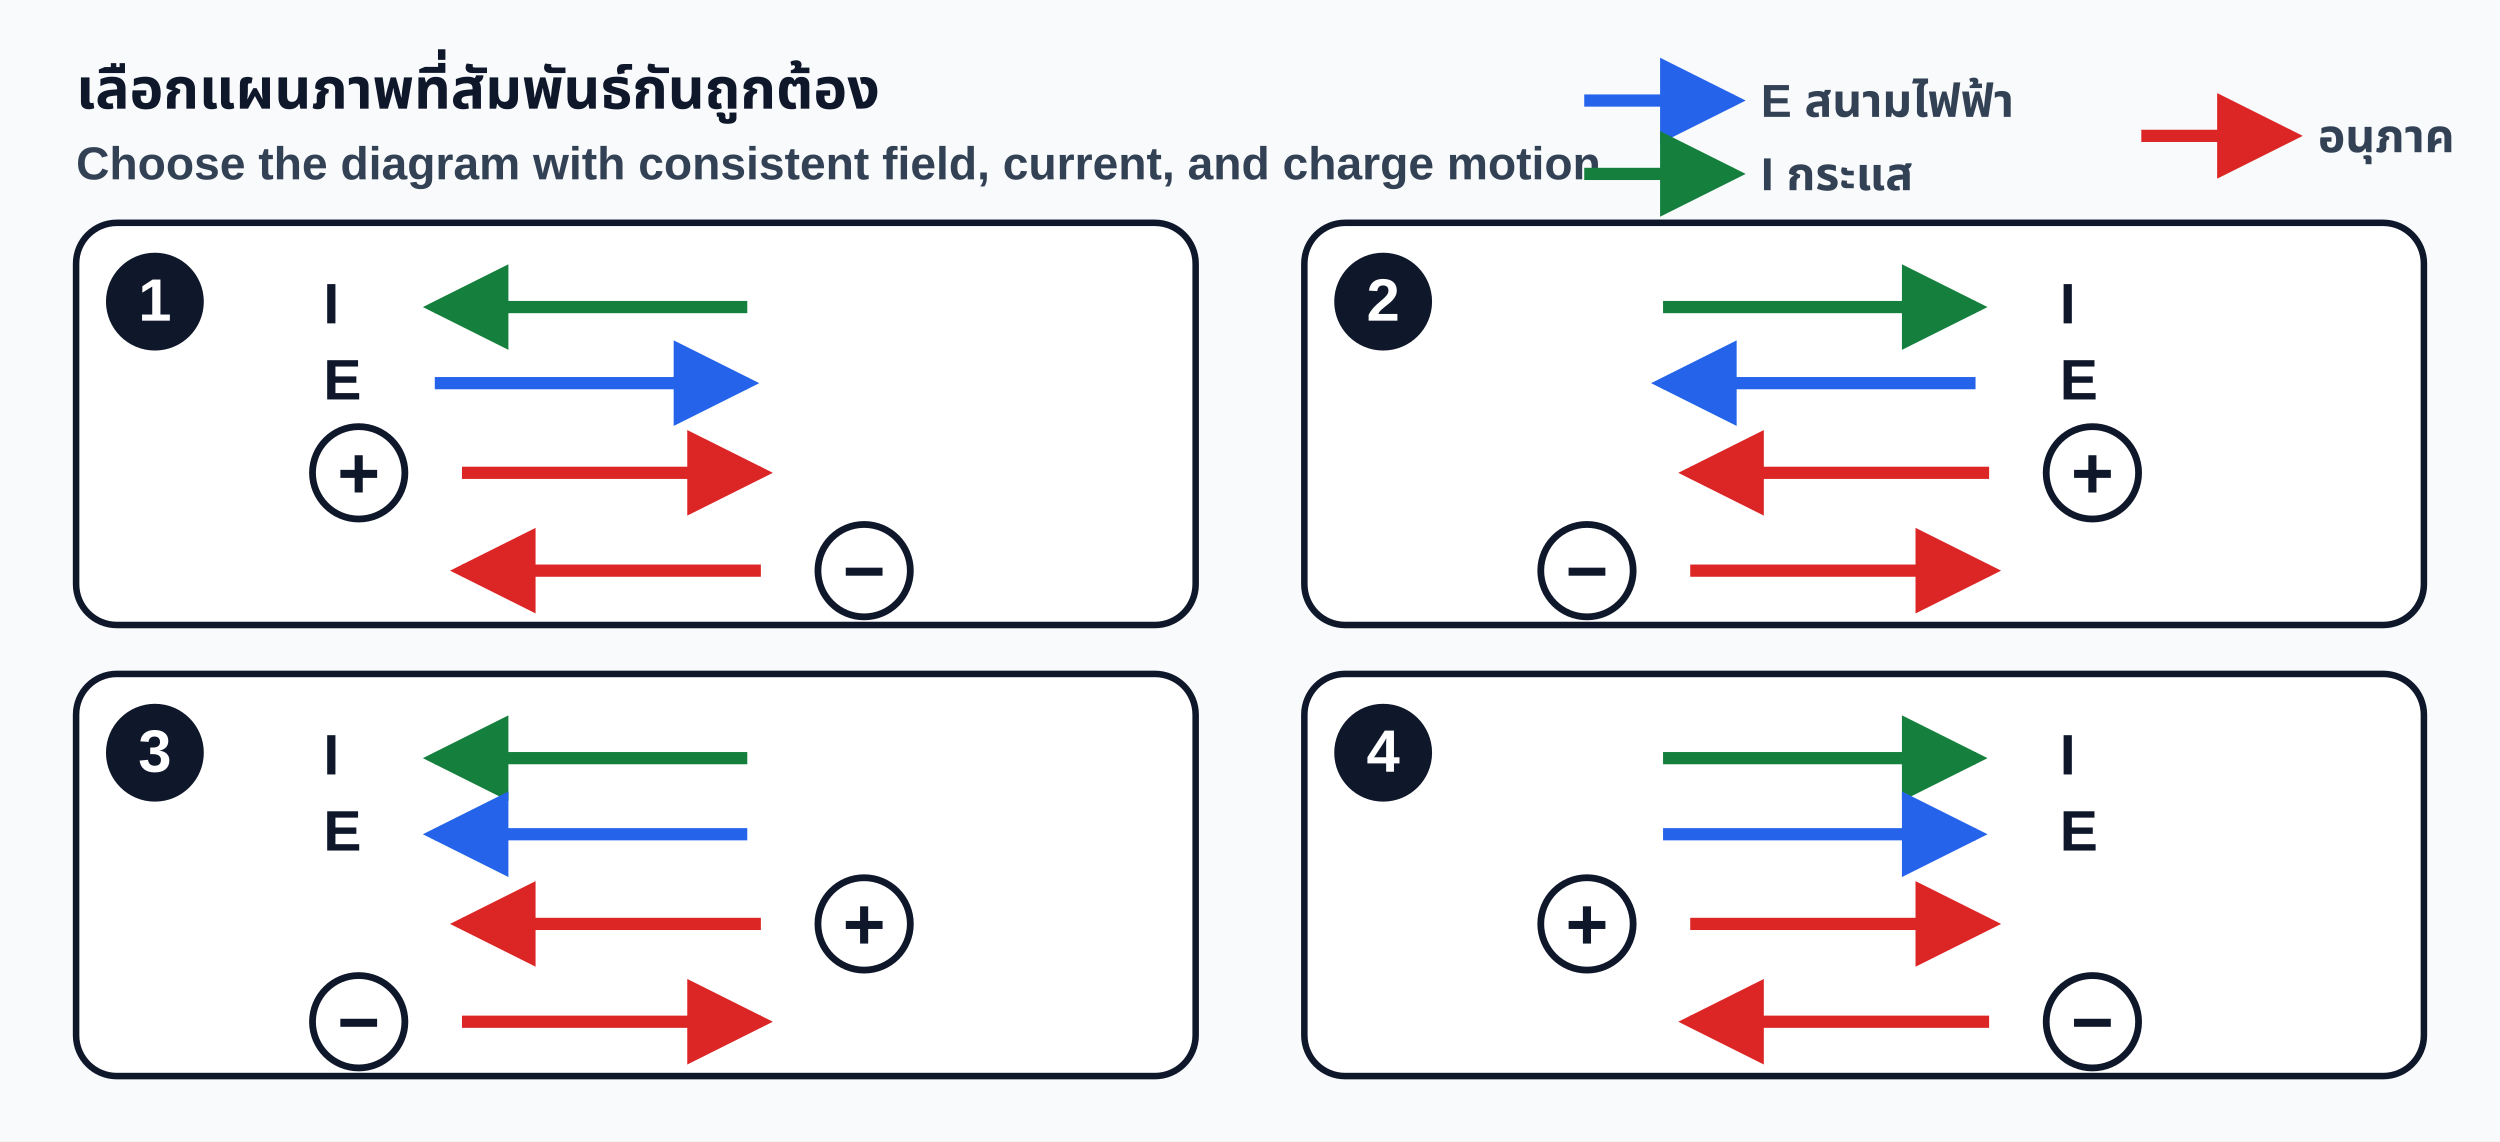
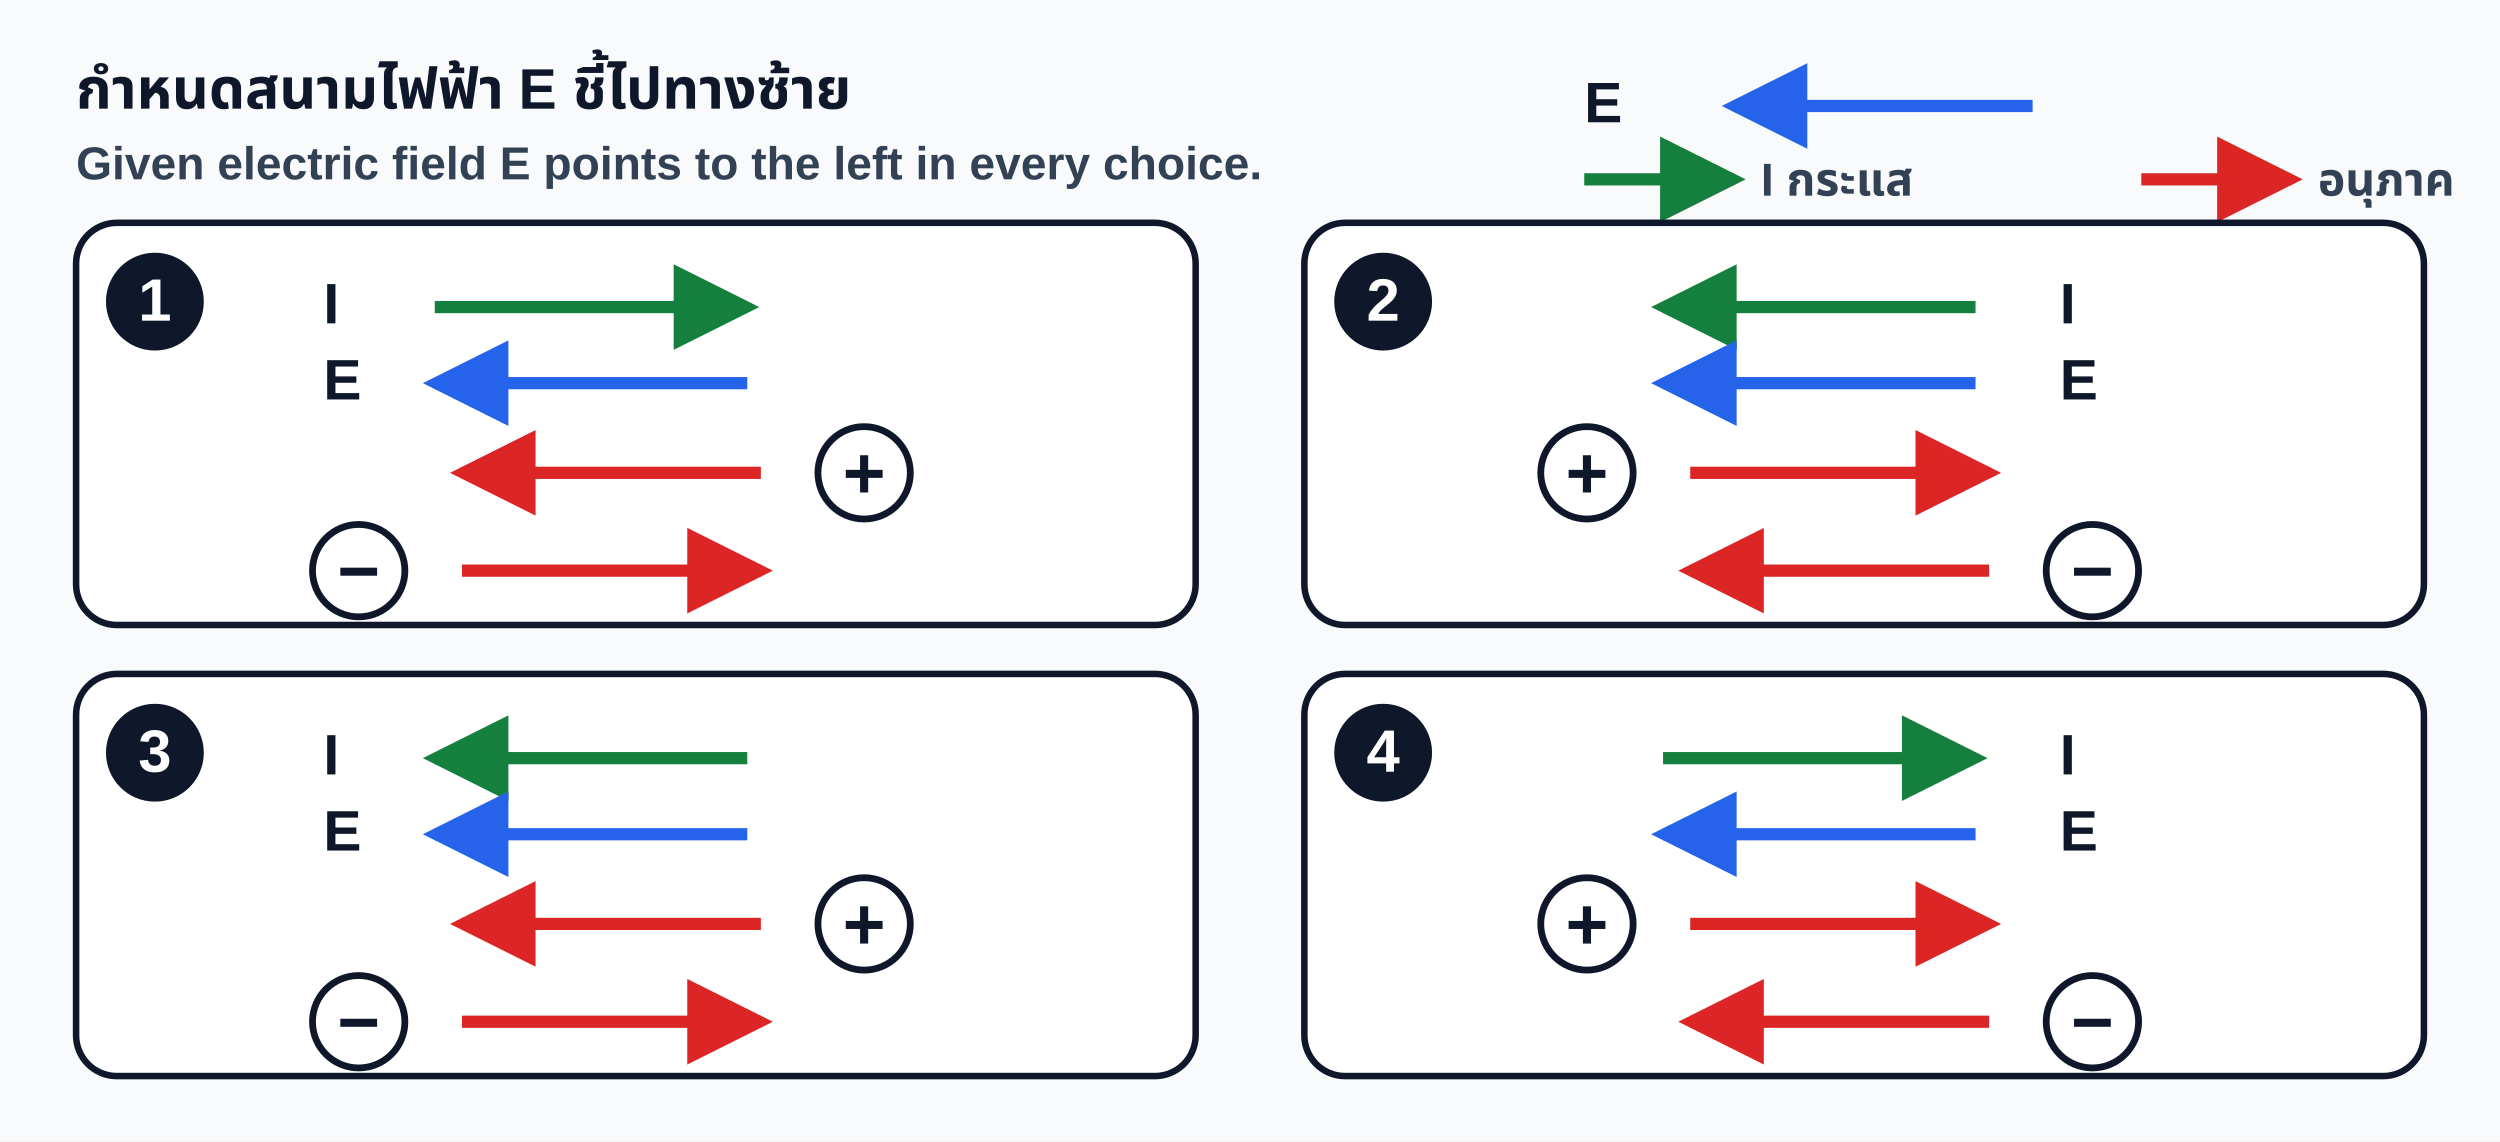
<svg xmlns="http://www.w3.org/2000/svg" viewBox="0 0 920 420" role="img" aria-labelledby="title desc">
  <defs>
    <marker id="arrow-blue" viewBox="0 0 10 10" refX="8.6" refY="5" markerWidth="7" markerHeight="7" orient="auto">
      <path d="M0 0 10 5 0 10Z" fill="#2563eb" />
    </marker>
    <marker id="arrow-green" viewBox="0 0 10 10" refX="8.6" refY="5" markerWidth="7" markerHeight="7" orient="auto">
      <path d="M0 0 10 5 0 10Z" fill="#15803d" />
    </marker>
    <marker id="arrow-red" viewBox="0 0 10 10" refX="8.6" refY="5" markerWidth="7" markerHeight="7" orient="auto">
      <path d="M0 0 10 5 0 10Z" fill="#dc2626" />
    </marker>
    <style>
      .panel{fill:#fff;stroke:#0f172a;stroke-width:2.4}
      .field{stroke:#2563eb;stroke-width:4.5;fill:none;marker-end:url(#arrow-blue)}
      .current{stroke:#15803d;stroke-width:4.5;fill:none;marker-end:url(#arrow-green)}
      .motion{stroke:#dc2626;stroke-width:4.5;fill:none;marker-end:url(#arrow-red)}
      .label{font:700 21px 'K2D','Noto Sans Thai',Arial,sans-serif;fill:#0f172a}
      .legend{font:600 17px 'K2D','Noto Sans Thai',Arial,sans-serif;fill:#334155}
      .charge{fill:#fff;stroke:#0f172a;stroke-width:2.5}
      .sign{font:800 27px Arial,sans-serif;fill:#0f172a;text-anchor:middle;dominant-baseline:central}
      .badge{fill:#0f172a}
    </style>
  </defs>
  <rect width="920" height="420" fill="#f8fafc" />
  <g transform="translate(28 18)">
-     <text class="label" x="0" y="22">เลือกแผนภาพที่สัมพันธ์กันถูกต้อง</text>
-     <text class="legend" x="0" y="48">Choose the diagram with consistent field, current, and charge motion.</text>
-     <line class="field" x1="555" y1="19" x2="610" y2="19" />
-     <text class="legend" x="620" y="25">E สนามไฟฟ้า</text>
-     <line class="current" x1="555" y1="46" x2="610" y2="46" />
-     <text class="legend" x="620" y="52">I กระแส</text>
-     <line class="motion" x1="760" y1="32" x2="815" y2="32" />
-     <text class="legend" x="825" y="38">อนุภาค</text>
+     <text class="label" x="0" y="22">กำหนดสนามไฟฟ้า E ชี้ไปทางซ้าย</text>
+     <text class="legend" x="0" y="48">Given electric field E points to the left in every choice.</text>
+     <text class="label" x="555" y="27">E</text>
+     <line class="field" x1="720" y1="21" x2="610" y2="21" />
+     <line class="current" x1="555" y1="48" x2="610" y2="48" />
+     <text class="legend" x="620" y="54">I กระแส</text>
+     <line class="motion" x1="760" y1="48" x2="815" y2="48" />
+     <text class="legend" x="825" y="54">อนุภาค</text>
  </g>
  <g transform="translate(28 82)">
    <rect class="panel" width="412" height="148" rx="15" />
    <circle class="badge" cx="29" cy="29" r="18" />
    <text x="29" y="36" text-anchor="middle" font-family="Arial" font-size="22" font-weight="700" fill="#fff">1</text>
    <text class="label" x="91" y="37">I</text>
-     <line class="current" x1="247" y1="31" x2="132" y2="31" />
+     <line class="current" x1="132" y1="31" x2="247" y2="31" />
    <text class="label" x="91" y="65">E</text>
-     <line class="field" x1="132" y1="59" x2="247" y2="59" />
-     <circle class="charge" cx="104" cy="92" r="17" />
-     <text class="sign" x="104" y="92">+</text>
-     <line class="motion" x1="142" y1="92" x2="252" y2="92" />
-     <circle class="charge" cx="290" cy="128" r="17" />
-     <text class="sign" x="290" y="128">−</text>
-     <line class="motion" x1="252" y1="128" x2="142" y2="128" />
-   </g>
-   <g transform="translate(480 82)">
-     <rect class="panel" width="412" height="148" rx="15" />
-     <circle class="badge" cx="29" cy="29" r="18" />
-     <text x="29" y="36" text-anchor="middle" font-family="Arial" font-size="22" font-weight="700" fill="#fff">2</text>
-     <text class="label" x="278" y="37">I</text>
-     <line class="current" x1="132" y1="31" x2="247" y2="31" />
-     <text class="label" x="278" y="65">E</text>
    <line class="field" x1="247" y1="59" x2="132" y2="59" />
    <circle class="charge" cx="290" cy="92" r="17" />
    <text class="sign" x="290" y="92">+</text>
    <line class="motion" x1="252" y1="92" x2="142" y2="92" />
    <circle class="charge" cx="104" cy="128" r="17" />
    <text class="sign" x="104" y="128">−</text>
    <line class="motion" x1="142" y1="128" x2="252" y2="128" />
+   </g>
+   <g transform="translate(480 82)">
+     <rect class="panel" width="412" height="148" rx="15" />
+     <circle class="badge" cx="29" cy="29" r="18" />
+     <text x="29" y="36" text-anchor="middle" font-family="Arial" font-size="22" font-weight="700" fill="#fff">2</text>
+     <text class="label" x="278" y="37">I</text>
+     <line class="current" x1="247" y1="31" x2="132" y2="31" />
+     <text class="label" x="278" y="65">E</text>
+     <line class="field" x1="247" y1="59" x2="132" y2="59" />
+     <circle class="charge" cx="104" cy="92" r="17" />
+     <text class="sign" x="104" y="92">+</text>
+     <line class="motion" x1="142" y1="92" x2="252" y2="92" />
+     <circle class="charge" cx="290" cy="128" r="17" />
+     <text class="sign" x="290" y="128">−</text>
+     <line class="motion" x1="252" y1="128" x2="142" y2="128" />
  </g>
  <g transform="translate(28 248)">
    <rect class="panel" width="412" height="148" rx="15" />
    <circle class="badge" cx="29" cy="29" r="18" />
    <text x="29" y="36" text-anchor="middle" font-family="Arial" font-size="22" font-weight="700" fill="#fff">3</text>
    <text class="label" x="91" y="37">I</text>
    <line class="current" x1="247" y1="31" x2="132" y2="31" />
    <text class="label" x="91" y="65">E</text>
    <line class="field" x1="247" y1="59" x2="132" y2="59" />
    <circle class="charge" cx="290" cy="92" r="17" />
    <text class="sign" x="290" y="92">+</text>
    <line class="motion" x1="252" y1="92" x2="142" y2="92" />
    <circle class="charge" cx="104" cy="128" r="17" />
    <text class="sign" x="104" y="128">−</text>
    <line class="motion" x1="142" y1="128" x2="252" y2="128" />
  </g>
  <g transform="translate(480 248)">
    <rect class="panel" width="412" height="148" rx="15" />
    <circle class="badge" cx="29" cy="29" r="18" />
    <text x="29" y="36" text-anchor="middle" font-family="Arial" font-size="22" font-weight="700" fill="#fff">4</text>
    <text class="label" x="278" y="37">I</text>
    <line class="current" x1="132" y1="31" x2="247" y2="31" />
    <text class="label" x="278" y="65">E</text>
-     <line class="field" x1="132" y1="59" x2="247" y2="59" />
+     <line class="field" x1="247" y1="59" x2="132" y2="59" />
    <circle class="charge" cx="104" cy="92" r="17" />
    <text class="sign" x="104" y="92">+</text>
    <line class="motion" x1="142" y1="92" x2="252" y2="92" />
    <circle class="charge" cx="290" cy="128" r="17" />
    <text class="sign" x="290" y="128">−</text>
    <line class="motion" x1="252" y1="128" x2="142" y2="128" />
  </g>
</svg>
